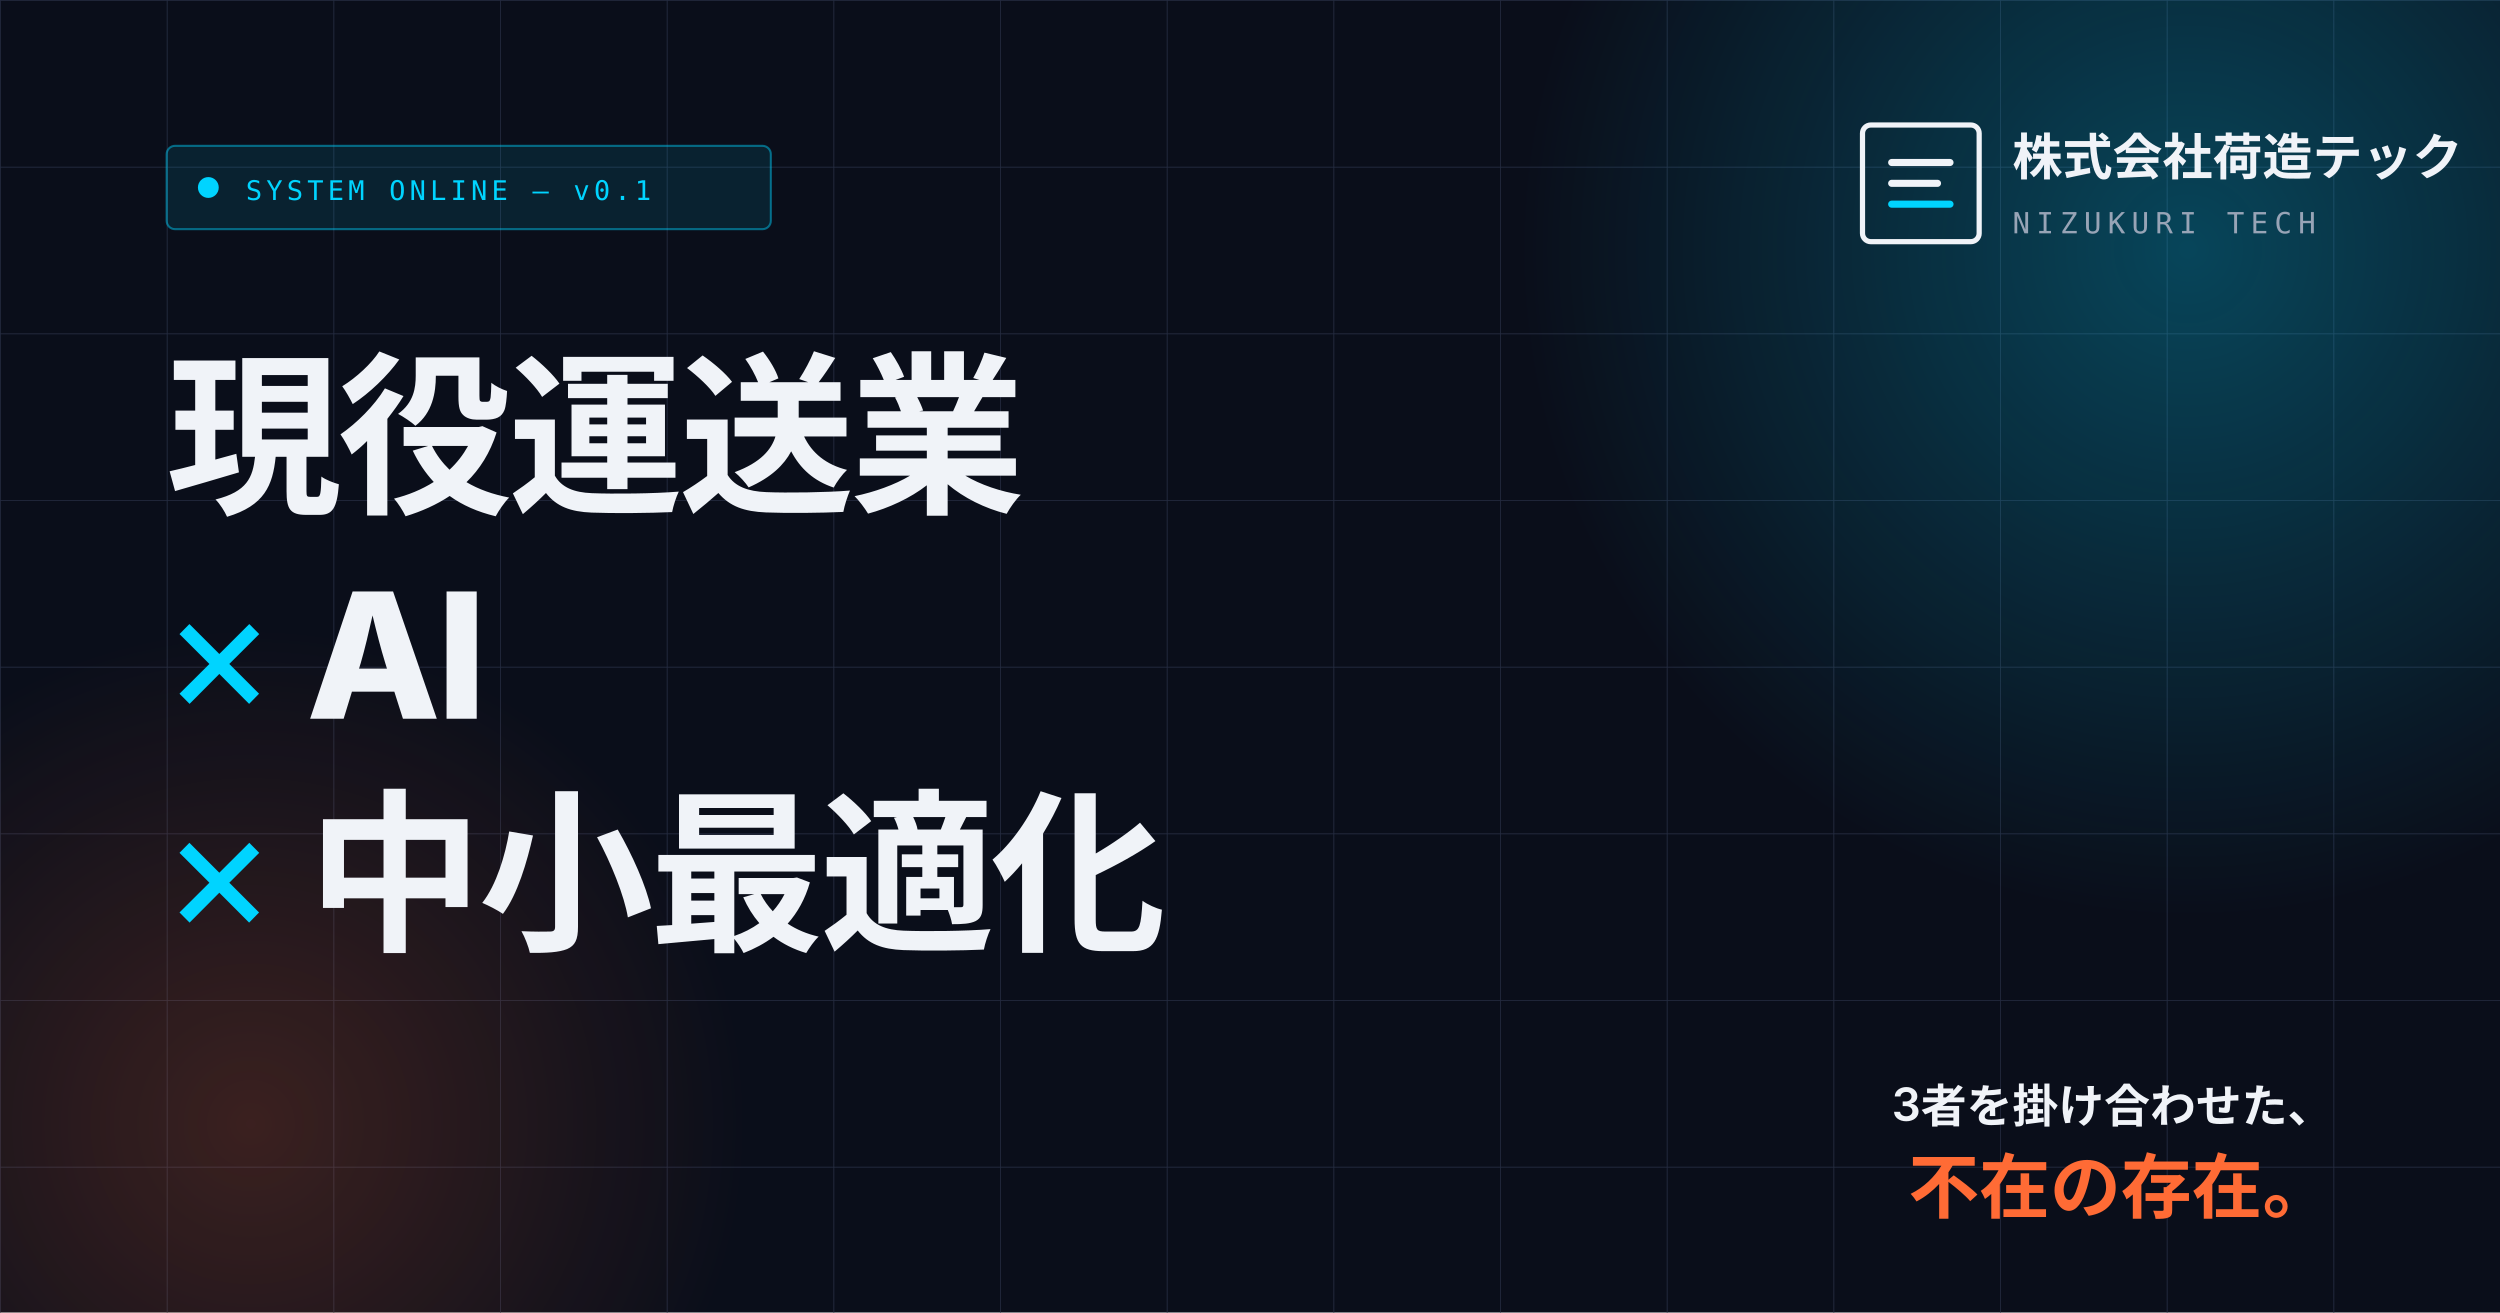
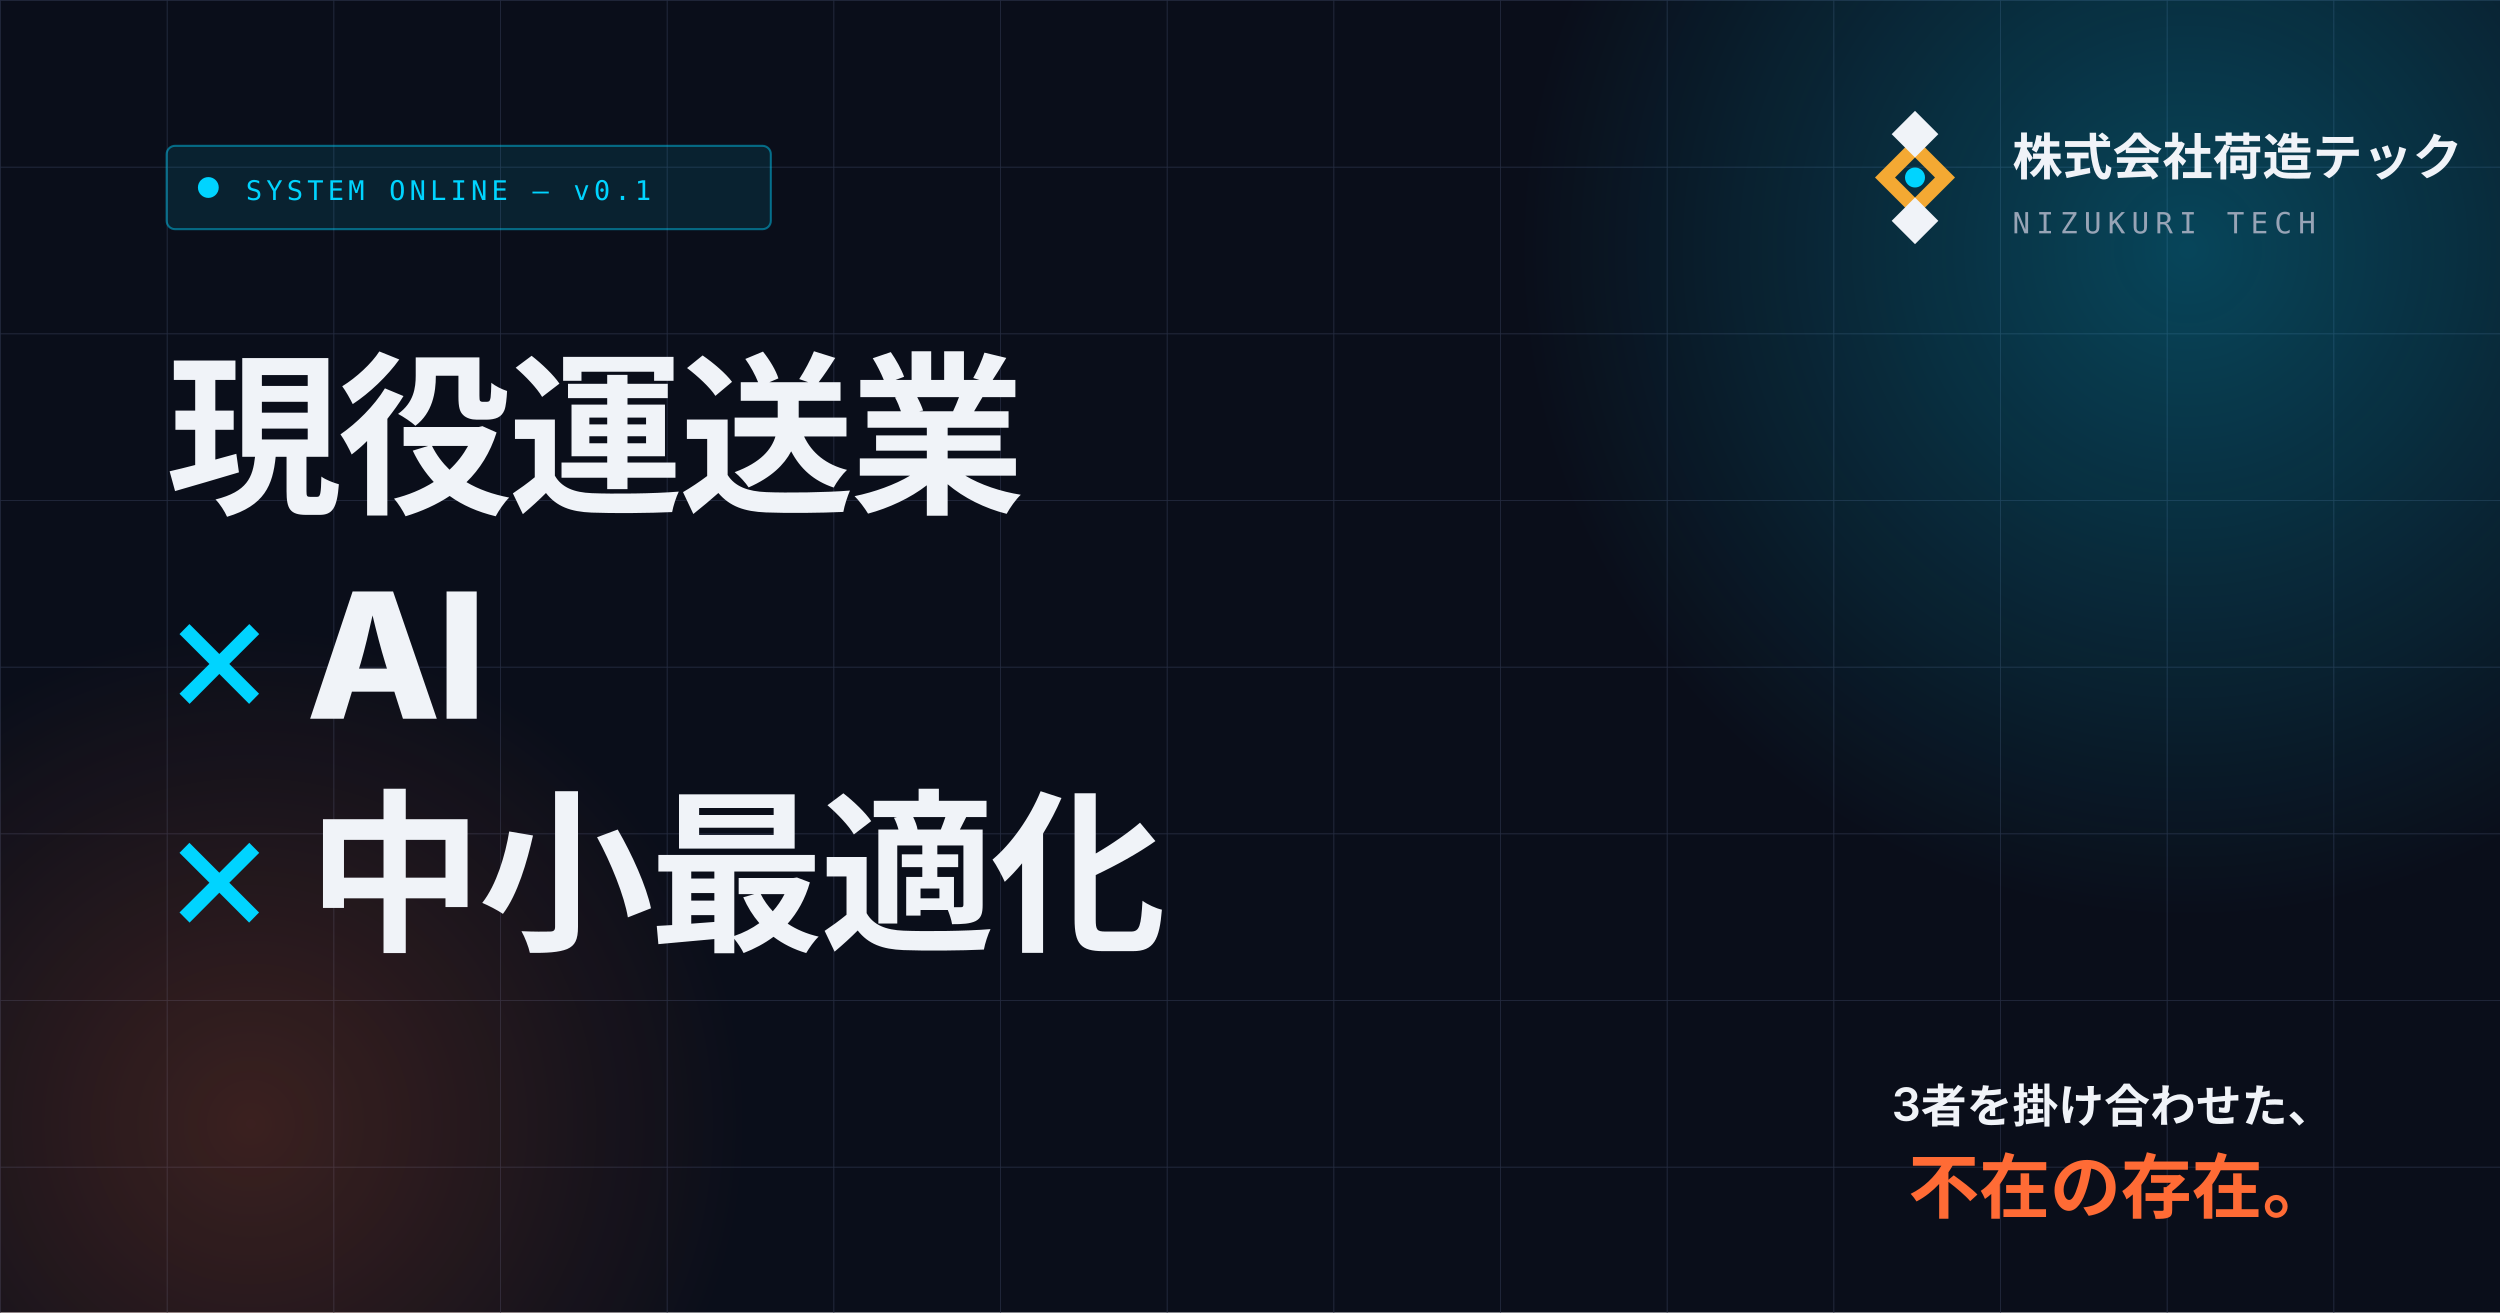
<svg xmlns="http://www.w3.org/2000/svg" width="1200" height="630" viewBox="0 0 1200 630" font-family="-apple-system, 'Hiragino Kaku Gothic ProN', 'Hiragino Sans', 'Yu Gothic', 'BIZ UDPGothic', sans-serif">
  <defs>
    <pattern id="grid" width="80" height="80" patternUnits="userSpaceOnUse">
      <line x1="0" y1="0" x2="0" y2="80" stroke="#232a3f" stroke-width="0.8" />
      <line x1="0" y1="0" x2="80" y2="0" stroke="#232a3f" stroke-width="0.8" />
    </pattern>
    <radialGradient id="cyanGlow" cx="50%" cy="50%" r="50%">
      <stop offset="0%" stop-color="#00d4ff" stop-opacity="0.28" />
      <stop offset="100%" stop-color="#00d4ff" stop-opacity="0" />
    </radialGradient>
    <radialGradient id="orangeGlow" cx="50%" cy="50%" r="50%">
      <stop offset="0%" stop-color="#ff6b35" stop-opacity="0.20" />
      <stop offset="100%" stop-color="#ff6b35" stop-opacity="0" />
    </radialGradient>
  </defs>
  <rect width="1200" height="630" fill="#0a0e1a" />
  <rect width="1200" height="630" fill="url(#grid)" />
  <circle cx="1050" cy="120" r="320" fill="url(#cyanGlow)" />
  <circle cx="120" cy="540" r="240" fill="url(#orangeGlow)" />
  <g transform="translate(80, 70)">
    <rect x="0" y="0" width="290" height="40" rx="4" fill="rgba(0,212,255,0.10)" stroke="rgba(0,212,255,0.45)" stroke-width="1" />
    <circle cx="20" cy="20" r="5" fill="#00d4ff" />
    <text x="38" y="26" font-family="'JetBrains Mono', 'Cascadia Code', 'Consolas', monospace" font-size="13" letter-spacing="2" fill="#00d4ff">SYSTEM ONLINE — v0.1</text>
  </g>
-   <g transform="translate(894, 60)">
-     <rect x="0" y="0" width="56" height="56" rx="4" stroke="#f0f3f8" stroke-width="2.5" fill="none" />
-     <line x1="14" y1="18" x2="42" y2="18" stroke="#f0f3f8" stroke-width="3.4" stroke-linecap="round" />
-     <line x1="14" y1="28" x2="36" y2="28" stroke="#f0f3f8" stroke-width="3.4" stroke-linecap="round" />
-     <line x1="14" y1="38" x2="42" y2="38" stroke="#00d4ff" stroke-width="3.4" stroke-linecap="round" />
+   <g transform="translate(884, 50) scale(1.6)">
+     <path d="M 22 10 L 34 22 L 22 34 L 10 22 Z M 22 16 L 28 22 L 22 28 L 16 22 Z" fill="#F4A933" fill-rule="evenodd" />
+     <path d="M 22 2 L 29 9 L 22 16 L 15 9 Z" fill="#f0f3f8" />
+     <path d="M 22 28 L 29 35 L 22 42 L 15 35 Z" fill="#f0f3f8" />
+     <circle cx="22" cy="22" r="3" fill="#00d4ff" />
  </g>
  <text x="966" y="84" font-size="24" font-weight="700" fill="#f0f3f8">株式会社荷造テック</text>
  <text x="966" y="112" font-family="'JetBrains Mono', 'Cascadia Code', 'Consolas', monospace" font-size="14" letter-spacing="3" fill="#98a4b6">NIZUKURI TECH</text>
  <g transform="translate(80, 240)">
    <text font-size="84" font-weight="800" fill="#f0f3f8" letter-spacing="-2">
      <tspan x="0" dy="0">現役運送業</tspan>
      <tspan x="0" dy="105">
        <tspan font-family="'JetBrains Mono', monospace" font-weight="400" fill="#00d4ff">×</tspan> AI</tspan>
      <tspan x="0" dy="105">
        <tspan font-family="'JetBrains Mono', monospace" font-weight="400" fill="#00d4ff">×</tspan> 中小最適化</tspan>
    </text>
  </g>
  <g>
    <text x="1120" y="538" text-anchor="end" font-size="22" font-weight="600" fill="#f0f3f8">3者を掛け合わせた、</text>
    <text x="1120" y="582" text-anchor="end" font-size="34" font-weight="800" fill="#ff6b35">不在の存在。</text>
  </g>
</svg>
